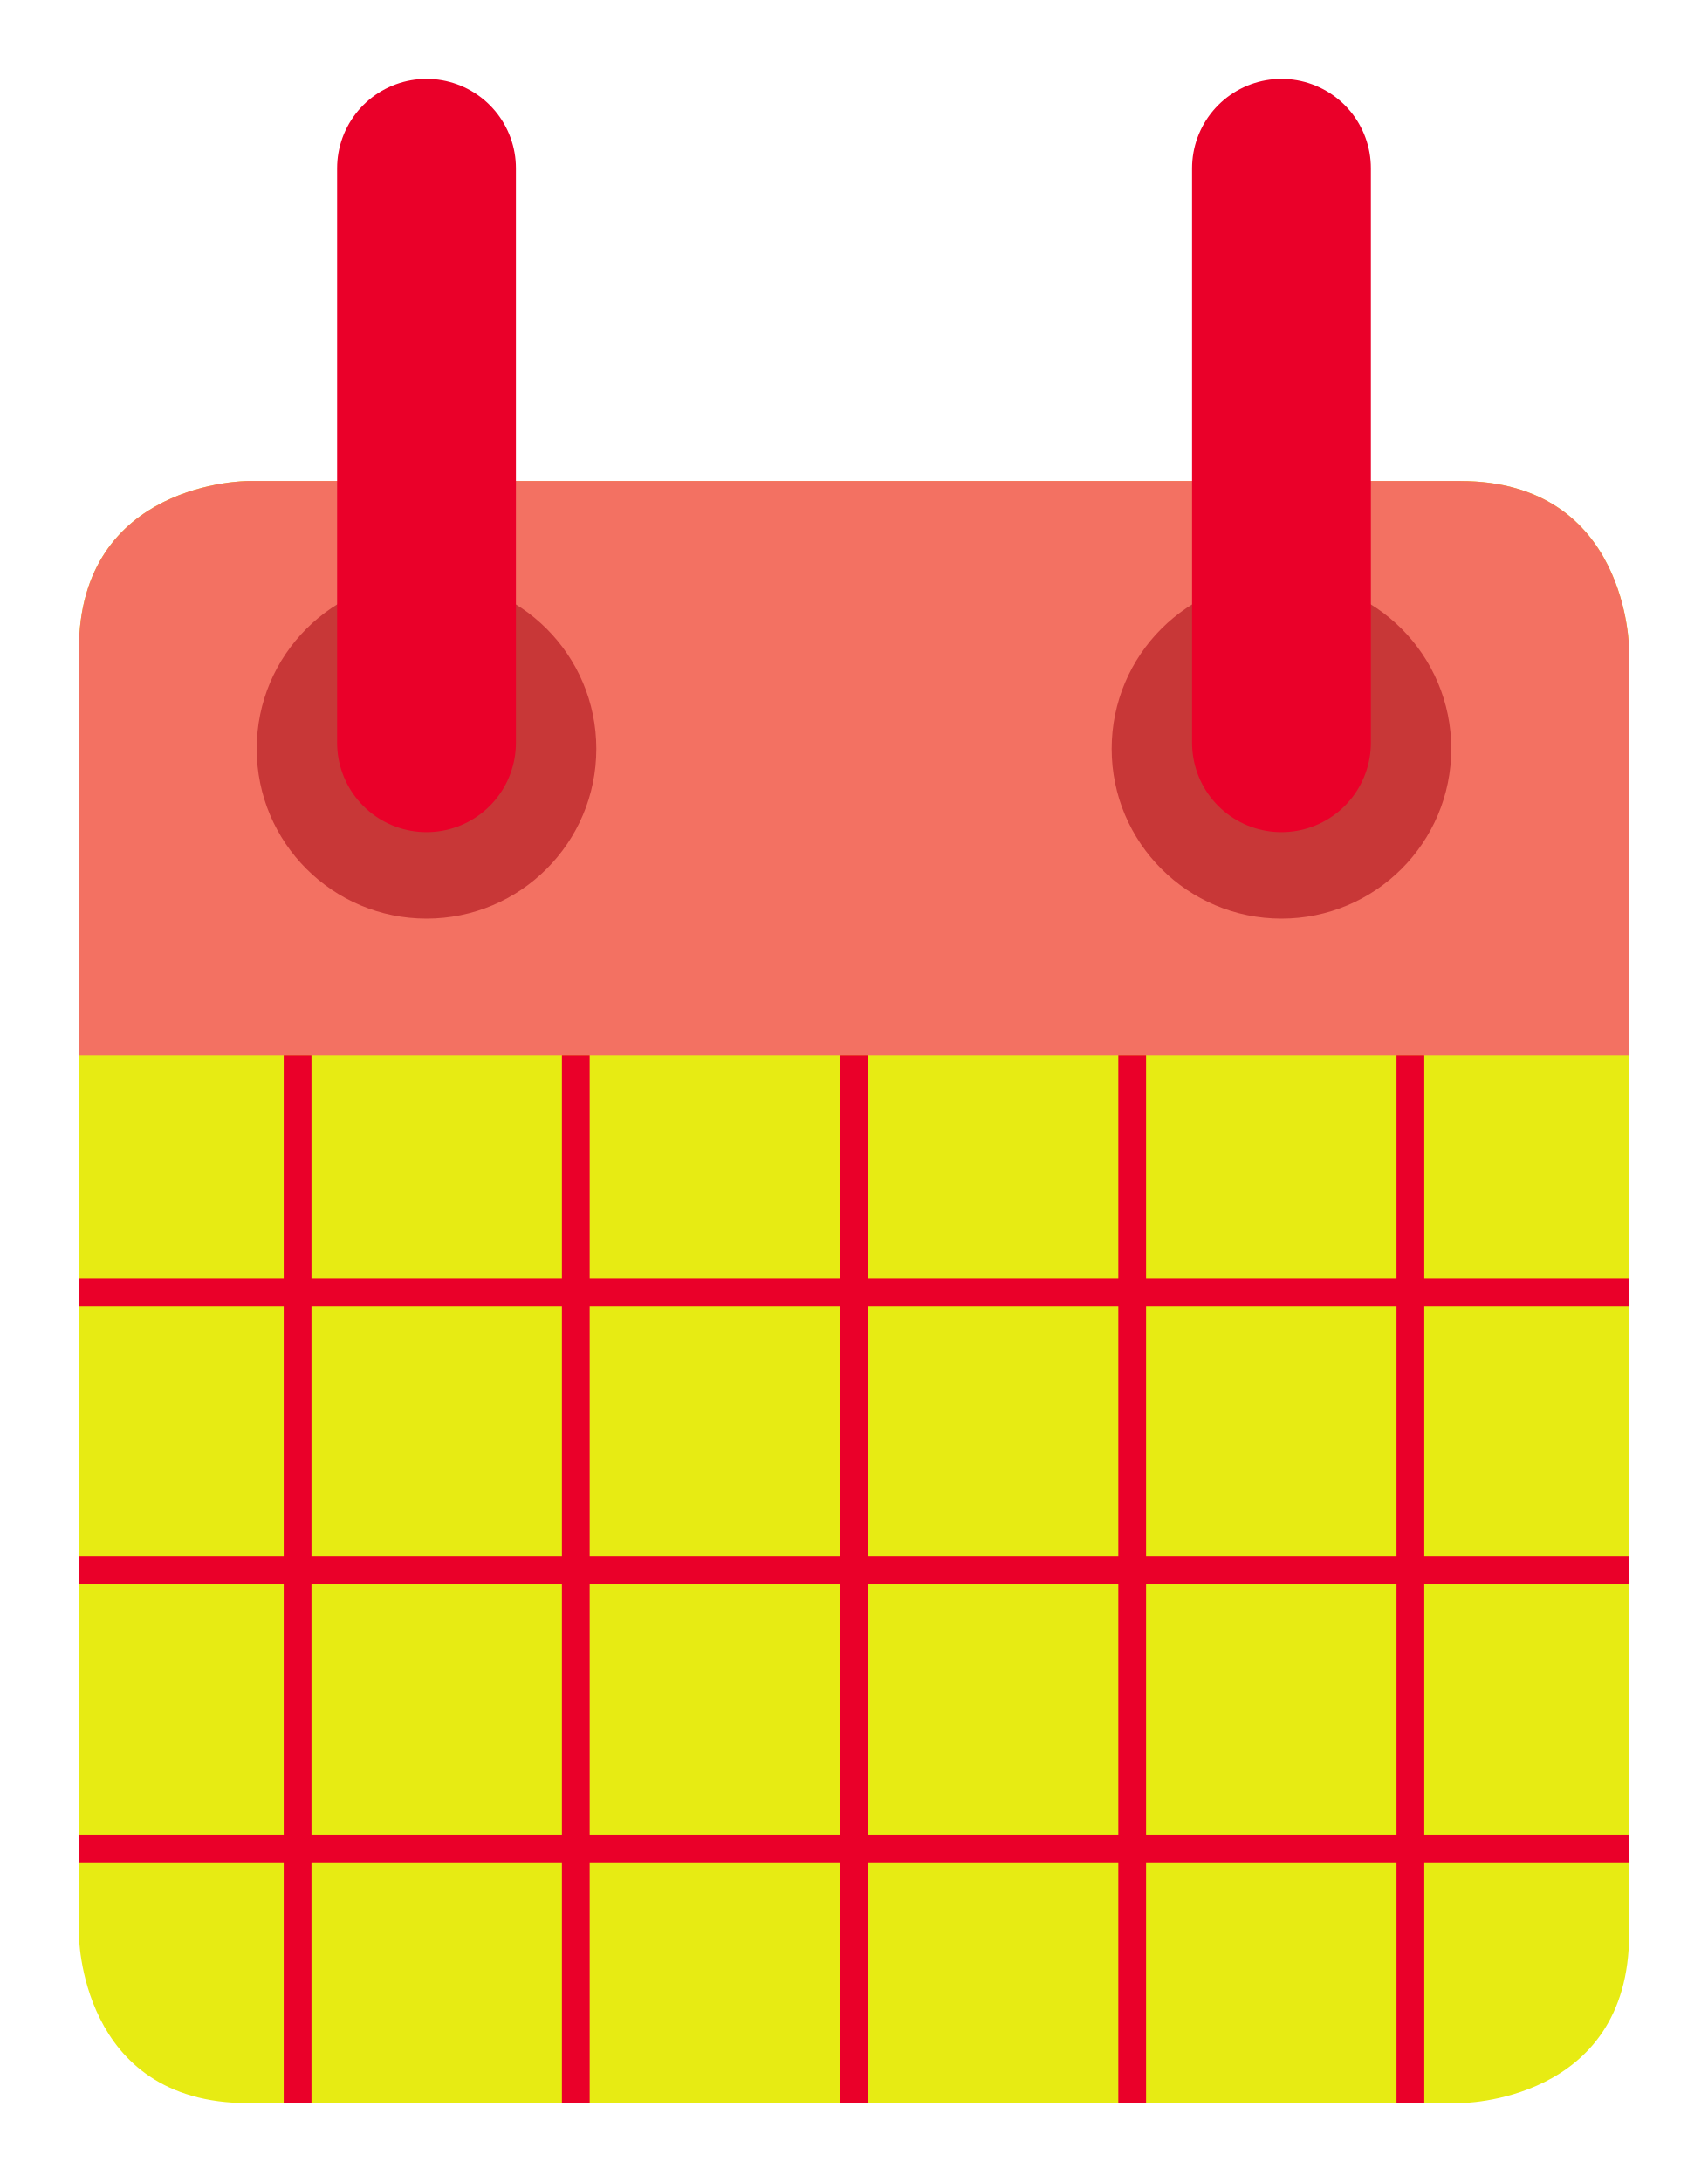
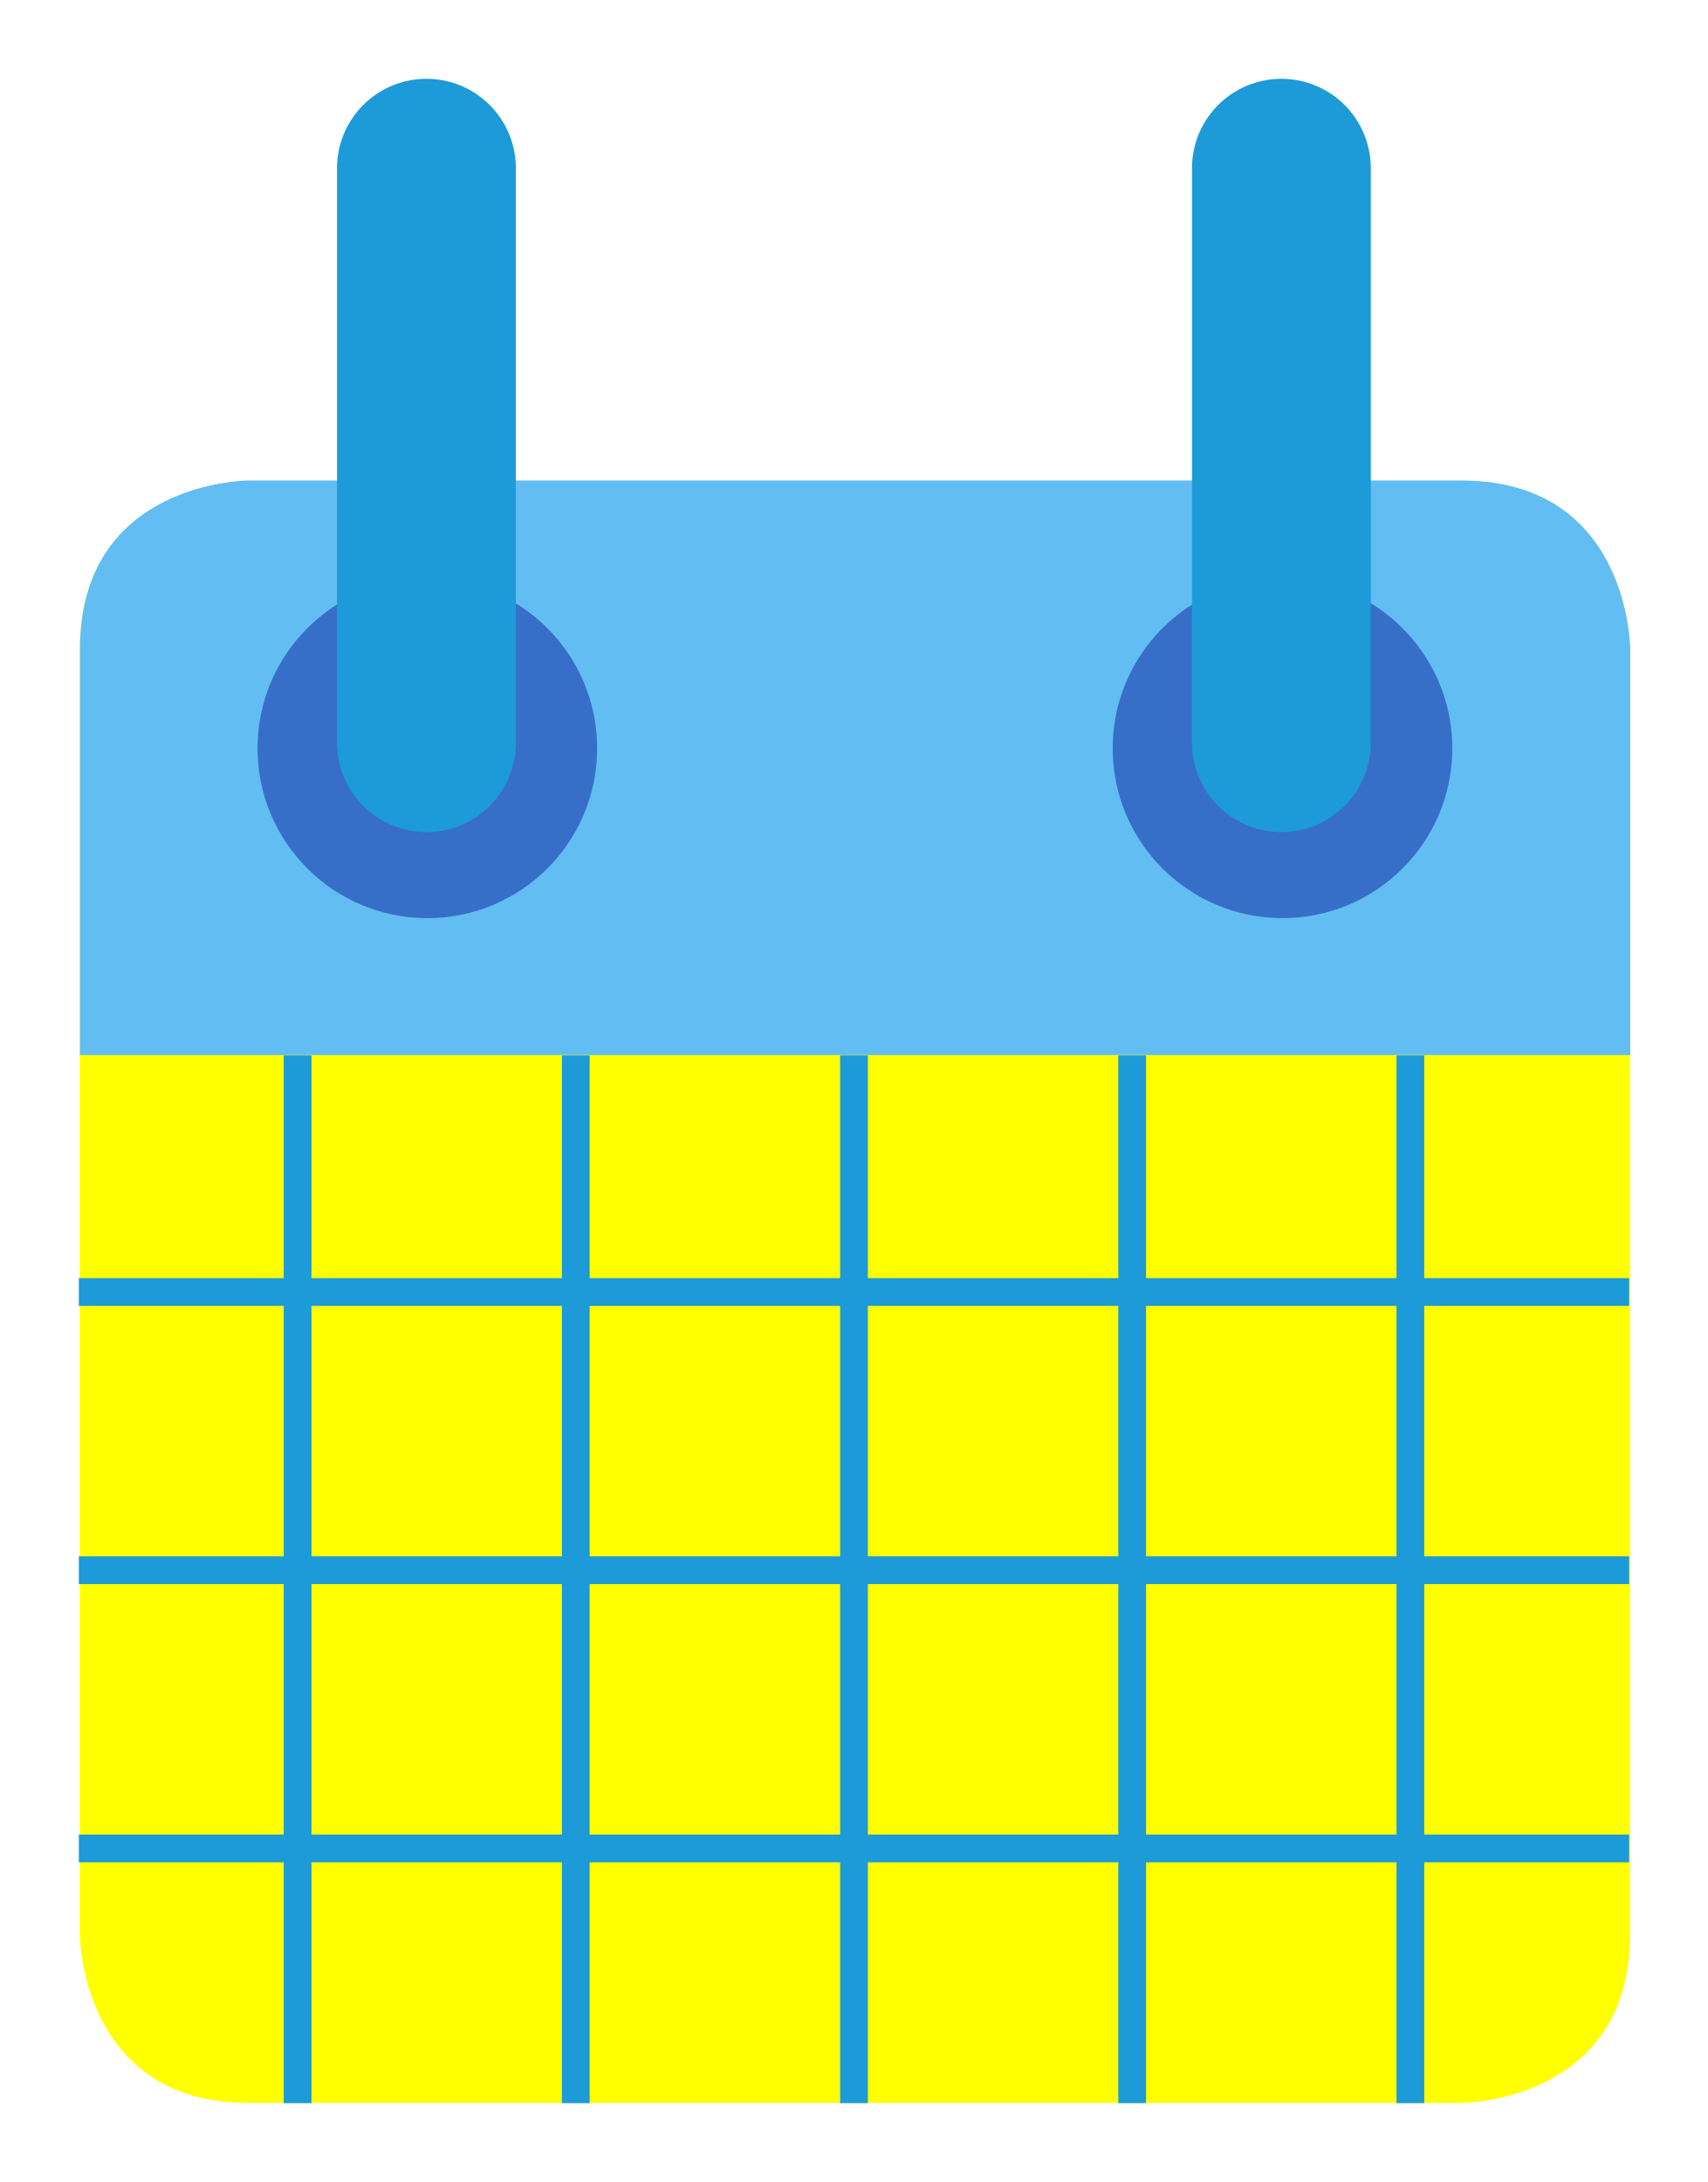
- <svg xmlns="http://www.w3.org/2000/svg" width="10.83mm" height="13.835mm" viewBox="0 0 10.83 13.835" version="1.1" id="svg856">
-   <defs id="defs850">
-     <clipPath id="clipPath748" clipPathUnits="userSpaceOnUse">
-       <path id="path746" d="M 0,0 H 1280 V 3100 H 0 Z" />
+ <svg xmlns="http://www.w3.org/2000/svg" width="10.83mm" height="13.835mm" version="1.1" viewBox="0 0 10.83 13.835">
+   <defs>
+     <clipPath id="clipPath748">
+       <path d="m0 0h1280v3100h-1280z" />
    </clipPath>
  </defs>
-   <g id="layer1" transform="translate(68.91497,-12.45382)">
-     <g id="g742" transform="matrix(0.3527778,0,0,-0.3527778,-261.8547,303.2899)">
-       <g clip-path="url(#clipPath748)" id="g744">
-         <g transform="translate(551.3702,815.772)" id="g750">
-           <path id="path752" style="fill:#e7eb13;fill-opacity:1;fill-rule:nonzero;stroke:none" d="m 0,0 c 0,0 -3.037,0 -3.037,-3.037 v -23.08 c 0,0 0,-3.037 3.037,-3.037 h 21.79 c 0,0 3.037,0 3.037,3.037 v 23.08 c 0,0 0,3.037 -3.037,3.037 z" />
+   <g transform="translate(68.915 -12.454)">
+     <g transform="matrix(.35278 0 0 -.35278 -261.85 303.29)">
+       <g clip-path="url(#clipPath748)">
+         <g transform="translate(551.37 815.77)">
+           <path d="m0 0s-3.037 0-3.037-3.037v-23.08s0-3.037 3.037-3.037h21.79s3.037 0 3.037 3.037v23.08s0 3.037-3.037 3.037z" fill="#ffff00" />
        </g>
-         <g transform="translate(576.197,805.4463)" id="g754">
-           <path id="path756" style="fill:#f37162;fill-opacity:1;fill-rule:nonzero;stroke:none" d="m 0,0 v 7.289 c 0,0 0,3.037 -3.037,3.037 h -21.79 c 0,0 -3.037,0 -3.037,-3.037 V 0 Z" />
+         <g transform="translate(576.2 805.45)">
+           <path d="m0 0v7.289s0 3.037-3.037 3.037h-21.79s-3.037 0-3.037-3.037v-7.289z" fill="#62bdf3" />
        </g>
-         <g transform="translate(554.5818,807.9067)" id="g758" style="fill:#c83737">
-           <path id="path760" style="fill:#c83737;fill-opacity:1;fill-rule:nonzero;stroke:none" d="M 0,0 C 1.686,0 3.052,1.366 3.052,3.052 3.052,4.738 1.686,6.104 0,6.104 -1.686,6.104 -3.052,4.738 -3.052,3.052 -3.052,1.366 -1.686,0 0,0" />
+         <g transform="translate(554.58 807.91)" fill="#376fc8">
+           <path d="m0 0c1.686 0 3.052 1.366 3.052 3.052s-1.366 3.052-3.052 3.052-3.052-1.366-3.052-3.052 1.366-3.052 3.052-3.052" fill="#376fc8" />
        </g>
-         <g transform="translate(569.9486,807.9067)" id="g762" style="fill:#c83737">
-           <path id="path764" style="fill:#c83737;fill-opacity:1;fill-rule:nonzero;stroke:none" d="M 0,0 C 1.686,0 3.052,1.366 3.052,3.052 3.052,4.738 1.686,6.104 0,6.104 -1.686,6.104 -3.052,4.738 -3.052,3.052 -3.052,1.366 -1.686,0 0,0" />
+         <g transform="translate(569.95 807.91)" fill="#376fc8">
+           <path d="m0 0c1.686 0 3.052 1.366 3.052 3.052s-1.366 3.052-3.052 3.052-3.052-1.366-3.052-3.052 1.366-3.052 3.052-3.052" fill="#376fc8" />
        </g>
      </g>
    </g>
-     <g transform="matrix(0.3527778,0,0,-0.3527778,-60.7895,17.16317)" id="g766">
-       <path id="path768" style="fill:none;stroke:#ea0029;stroke-width:3.214;stroke-linecap:round;stroke-linejoin:miter;stroke-miterlimit:4;stroke-dasharray:none;stroke-opacity:1" d="M 0,0 V 10.325" />
+     <g transform="matrix(.35278 0 0 -.35278 -60.79 17.163)">
+       <path d="m0 0v10.325" fill="none" stroke="#1c9bd8" stroke-linecap="round" stroke-width="3.214" />
    </g>
-     <g transform="matrix(0.3527778,0,0,-0.3527778,-66.21053,17.16317)" id="g770">
-       <path id="path772" style="fill:#000000;stroke:#ea0029;stroke-width:3.214;stroke-linecap:round;stroke-linejoin:miter;stroke-miterlimit:4;stroke-dasharray:none;stroke-opacity:1;fill-opacity:1" d="M 0,0 V 10.325" />
+     <g transform="matrix(.35278 0 0 -.35278 -66.211 17.163)">
+       <path d="m0 0v10.325" stroke="#1c9bd8" stroke-linecap="round" stroke-width="3.214" />
    </g>
-     <path d="m -68.415,20.646 h 9.83" style="fill:none;stroke:#ea0029;stroke-width:0.176;stroke-linecap:butt;stroke-linejoin:miter;stroke-miterlimit:4;stroke-dasharray:none;stroke-opacity:1" id="path776" />
-     <path d="m -68.415,22.41 h 9.83" style="fill:none;stroke:#ea0029;stroke-width:0.176;stroke-linecap:butt;stroke-linejoin:miter;stroke-miterlimit:4;stroke-dasharray:none;stroke-opacity:1" id="path780" />
-     <path d="m -68.415,24.174 h 9.83" style="fill:none;stroke:#ea0029;stroke-width:0.176;stroke-linecap:butt;stroke-linejoin:miter;stroke-miterlimit:4;stroke-dasharray:none;stroke-opacity:1" id="path784" />
-     <path d="m -67.028,19.146 v 6.643" style="fill:none;stroke:#ea0029;stroke-width:0.176;stroke-linecap:butt;stroke-linejoin:miter;stroke-miterlimit:4;stroke-dasharray:none;stroke-opacity:1" id="path788" />
-     <path d="m -65.264,19.146 v 6.643" style="fill:none;stroke:#ea0029;stroke-width:0.176;stroke-linecap:butt;stroke-linejoin:miter;stroke-miterlimit:4;stroke-dasharray:none;stroke-opacity:1" id="path792" />
-     <path d="m -63.5,19.146 v 6.643" style="fill:none;stroke:#ea0029;stroke-width:0.176;stroke-linecap:butt;stroke-linejoin:miter;stroke-miterlimit:4;stroke-dasharray:none;stroke-opacity:1" id="path796" />
-     <path d="m -61.736,19.146 v 6.643" style="fill:none;stroke:#ea0029;stroke-width:0.176;stroke-linecap:butt;stroke-linejoin:miter;stroke-miterlimit:4;stroke-dasharray:none;stroke-opacity:1" id="path800" />
-     <path d="m -59.972,19.146 v 6.643" style="fill:none;stroke:#ea0029;stroke-width:0.176;stroke-linecap:butt;stroke-linejoin:miter;stroke-miterlimit:4;stroke-dasharray:none;stroke-opacity:1" id="path804" />
+     <g fill="none" stroke="#1c9bd8" stroke-width=".176">
+       <path d="m-68.415 20.646h9.83" />
+       <path d="m-68.415 22.41h9.83" />
+       <path d="m-68.415 24.174h9.83" />
+       <path d="m-67.028 19.146v6.643" />
+       <path d="m-65.264 19.146v6.643" />
+       <path d="m-63.5 19.146v6.643" />
+       <path d="m-61.736 19.146v6.643" />
+       <path d="m-59.972 19.146v6.643" />
+     </g>
  </g>
</svg>
